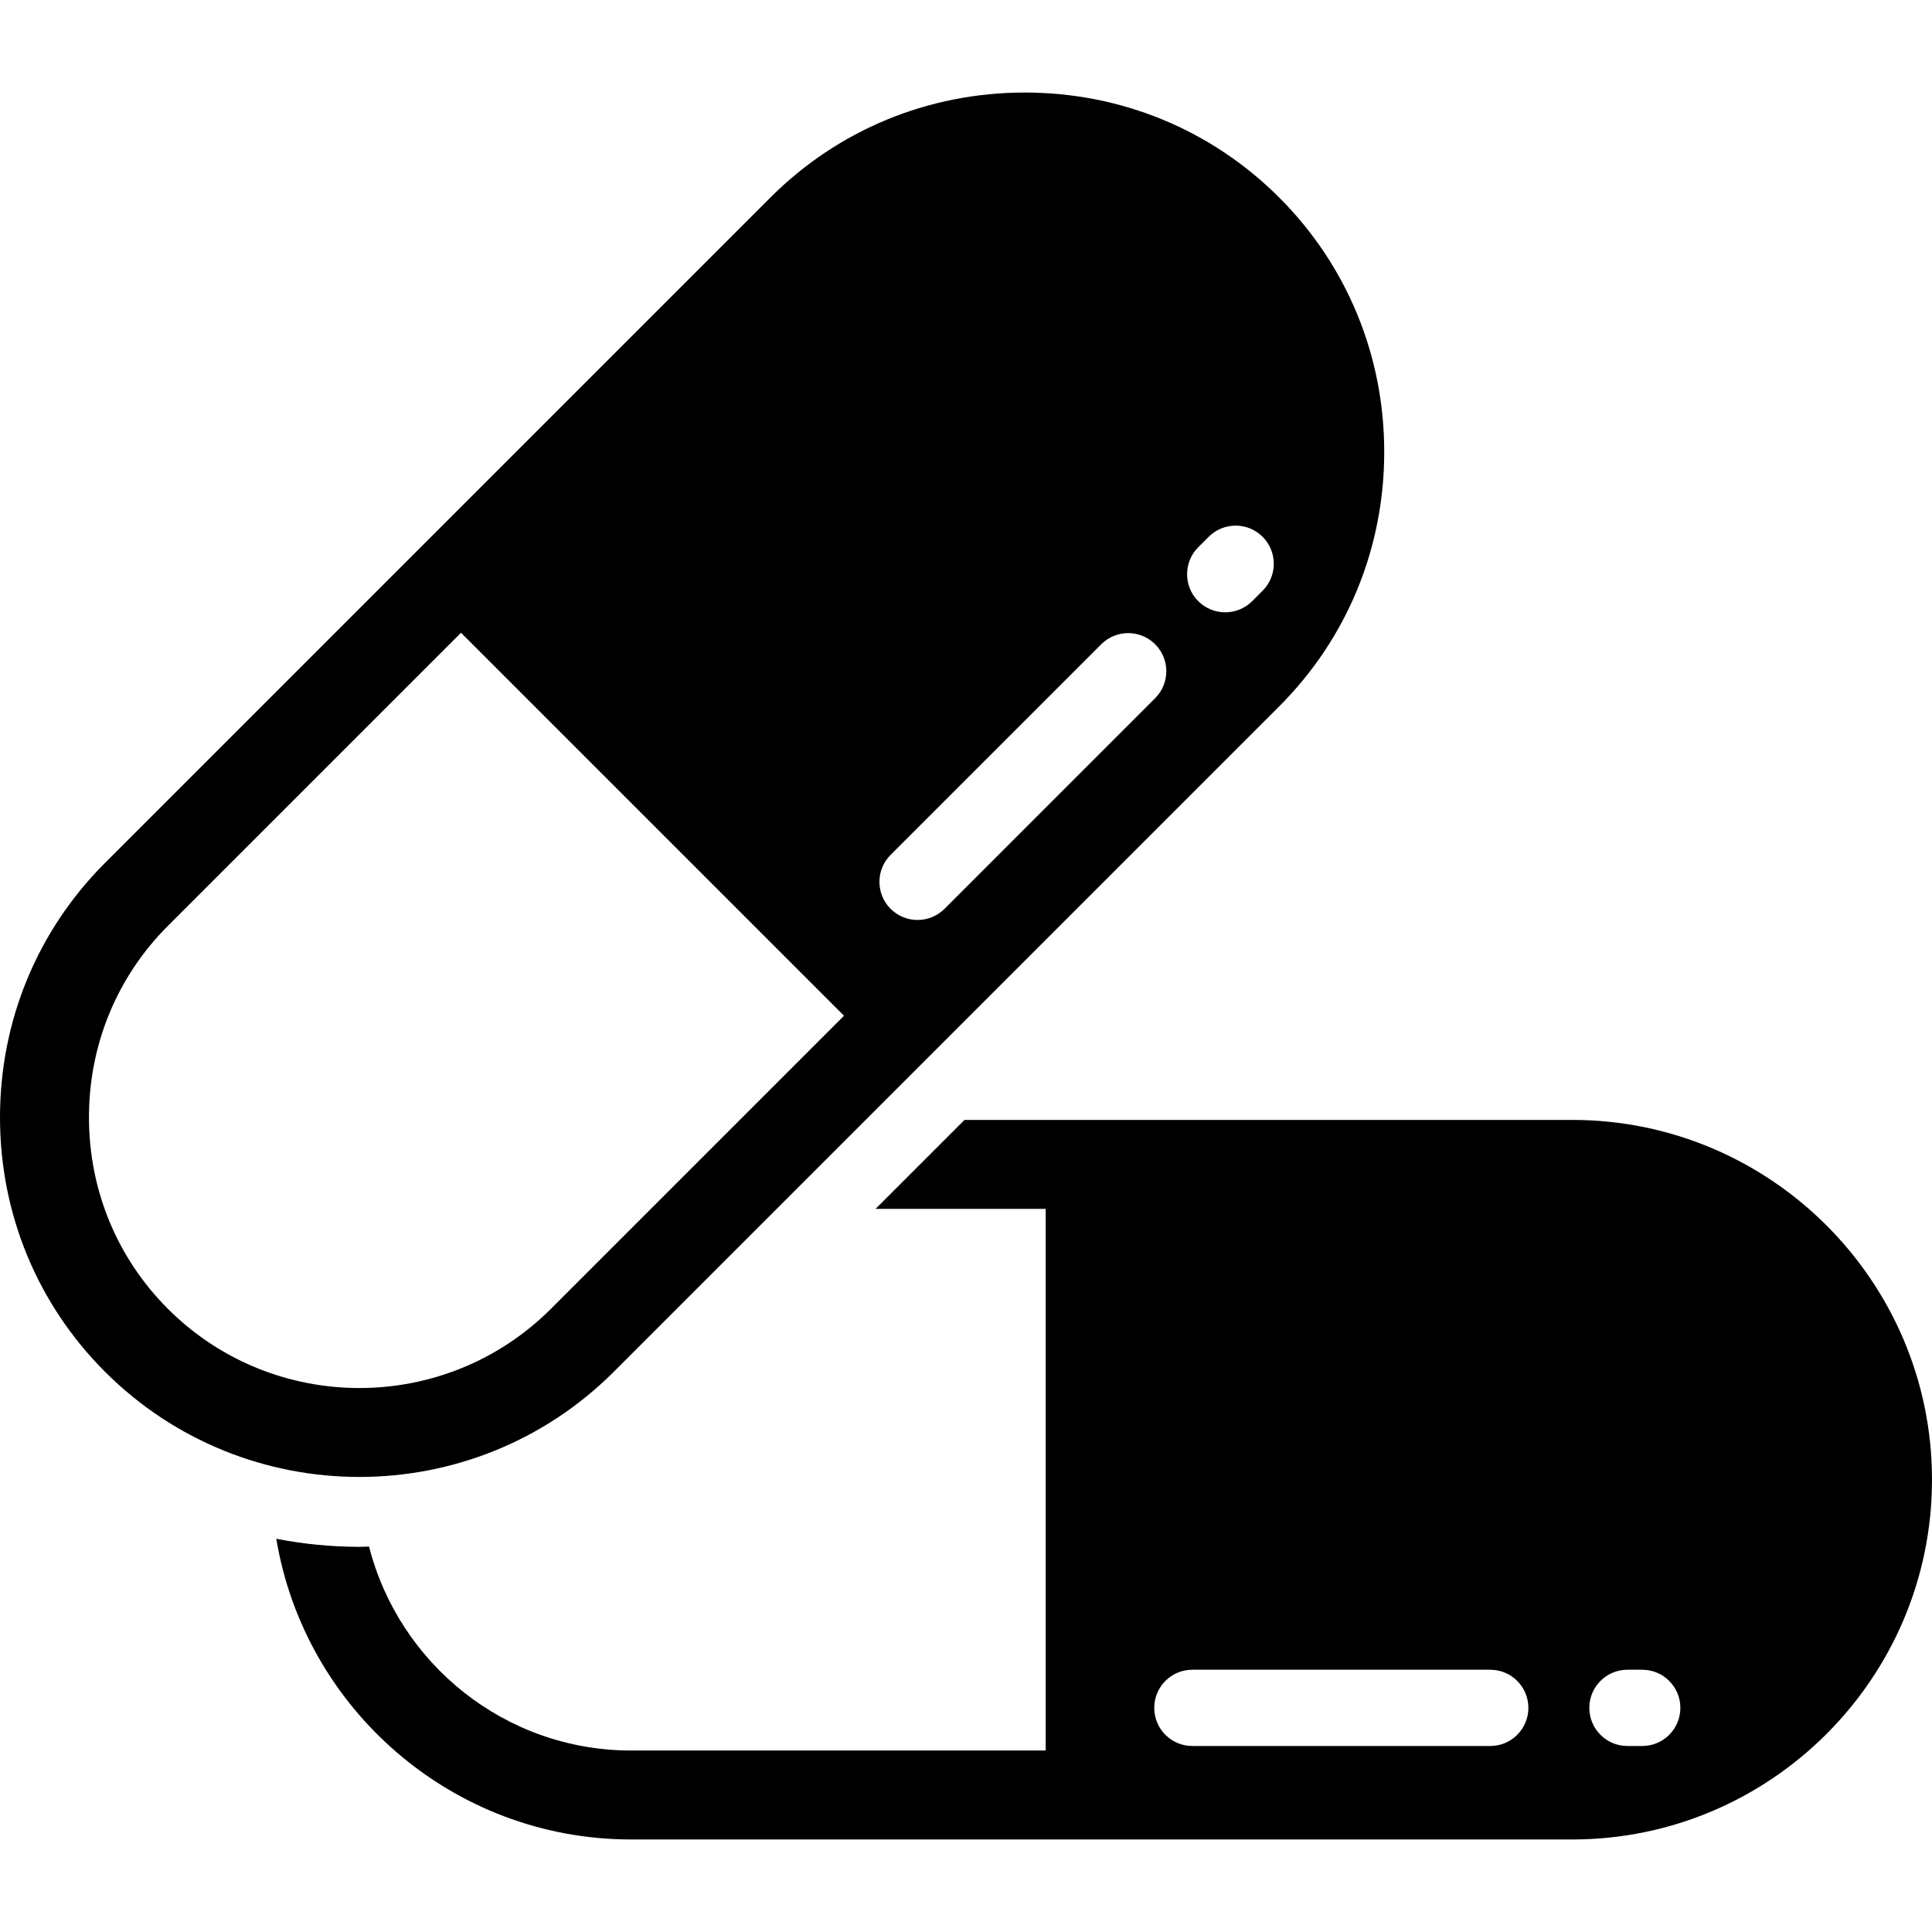
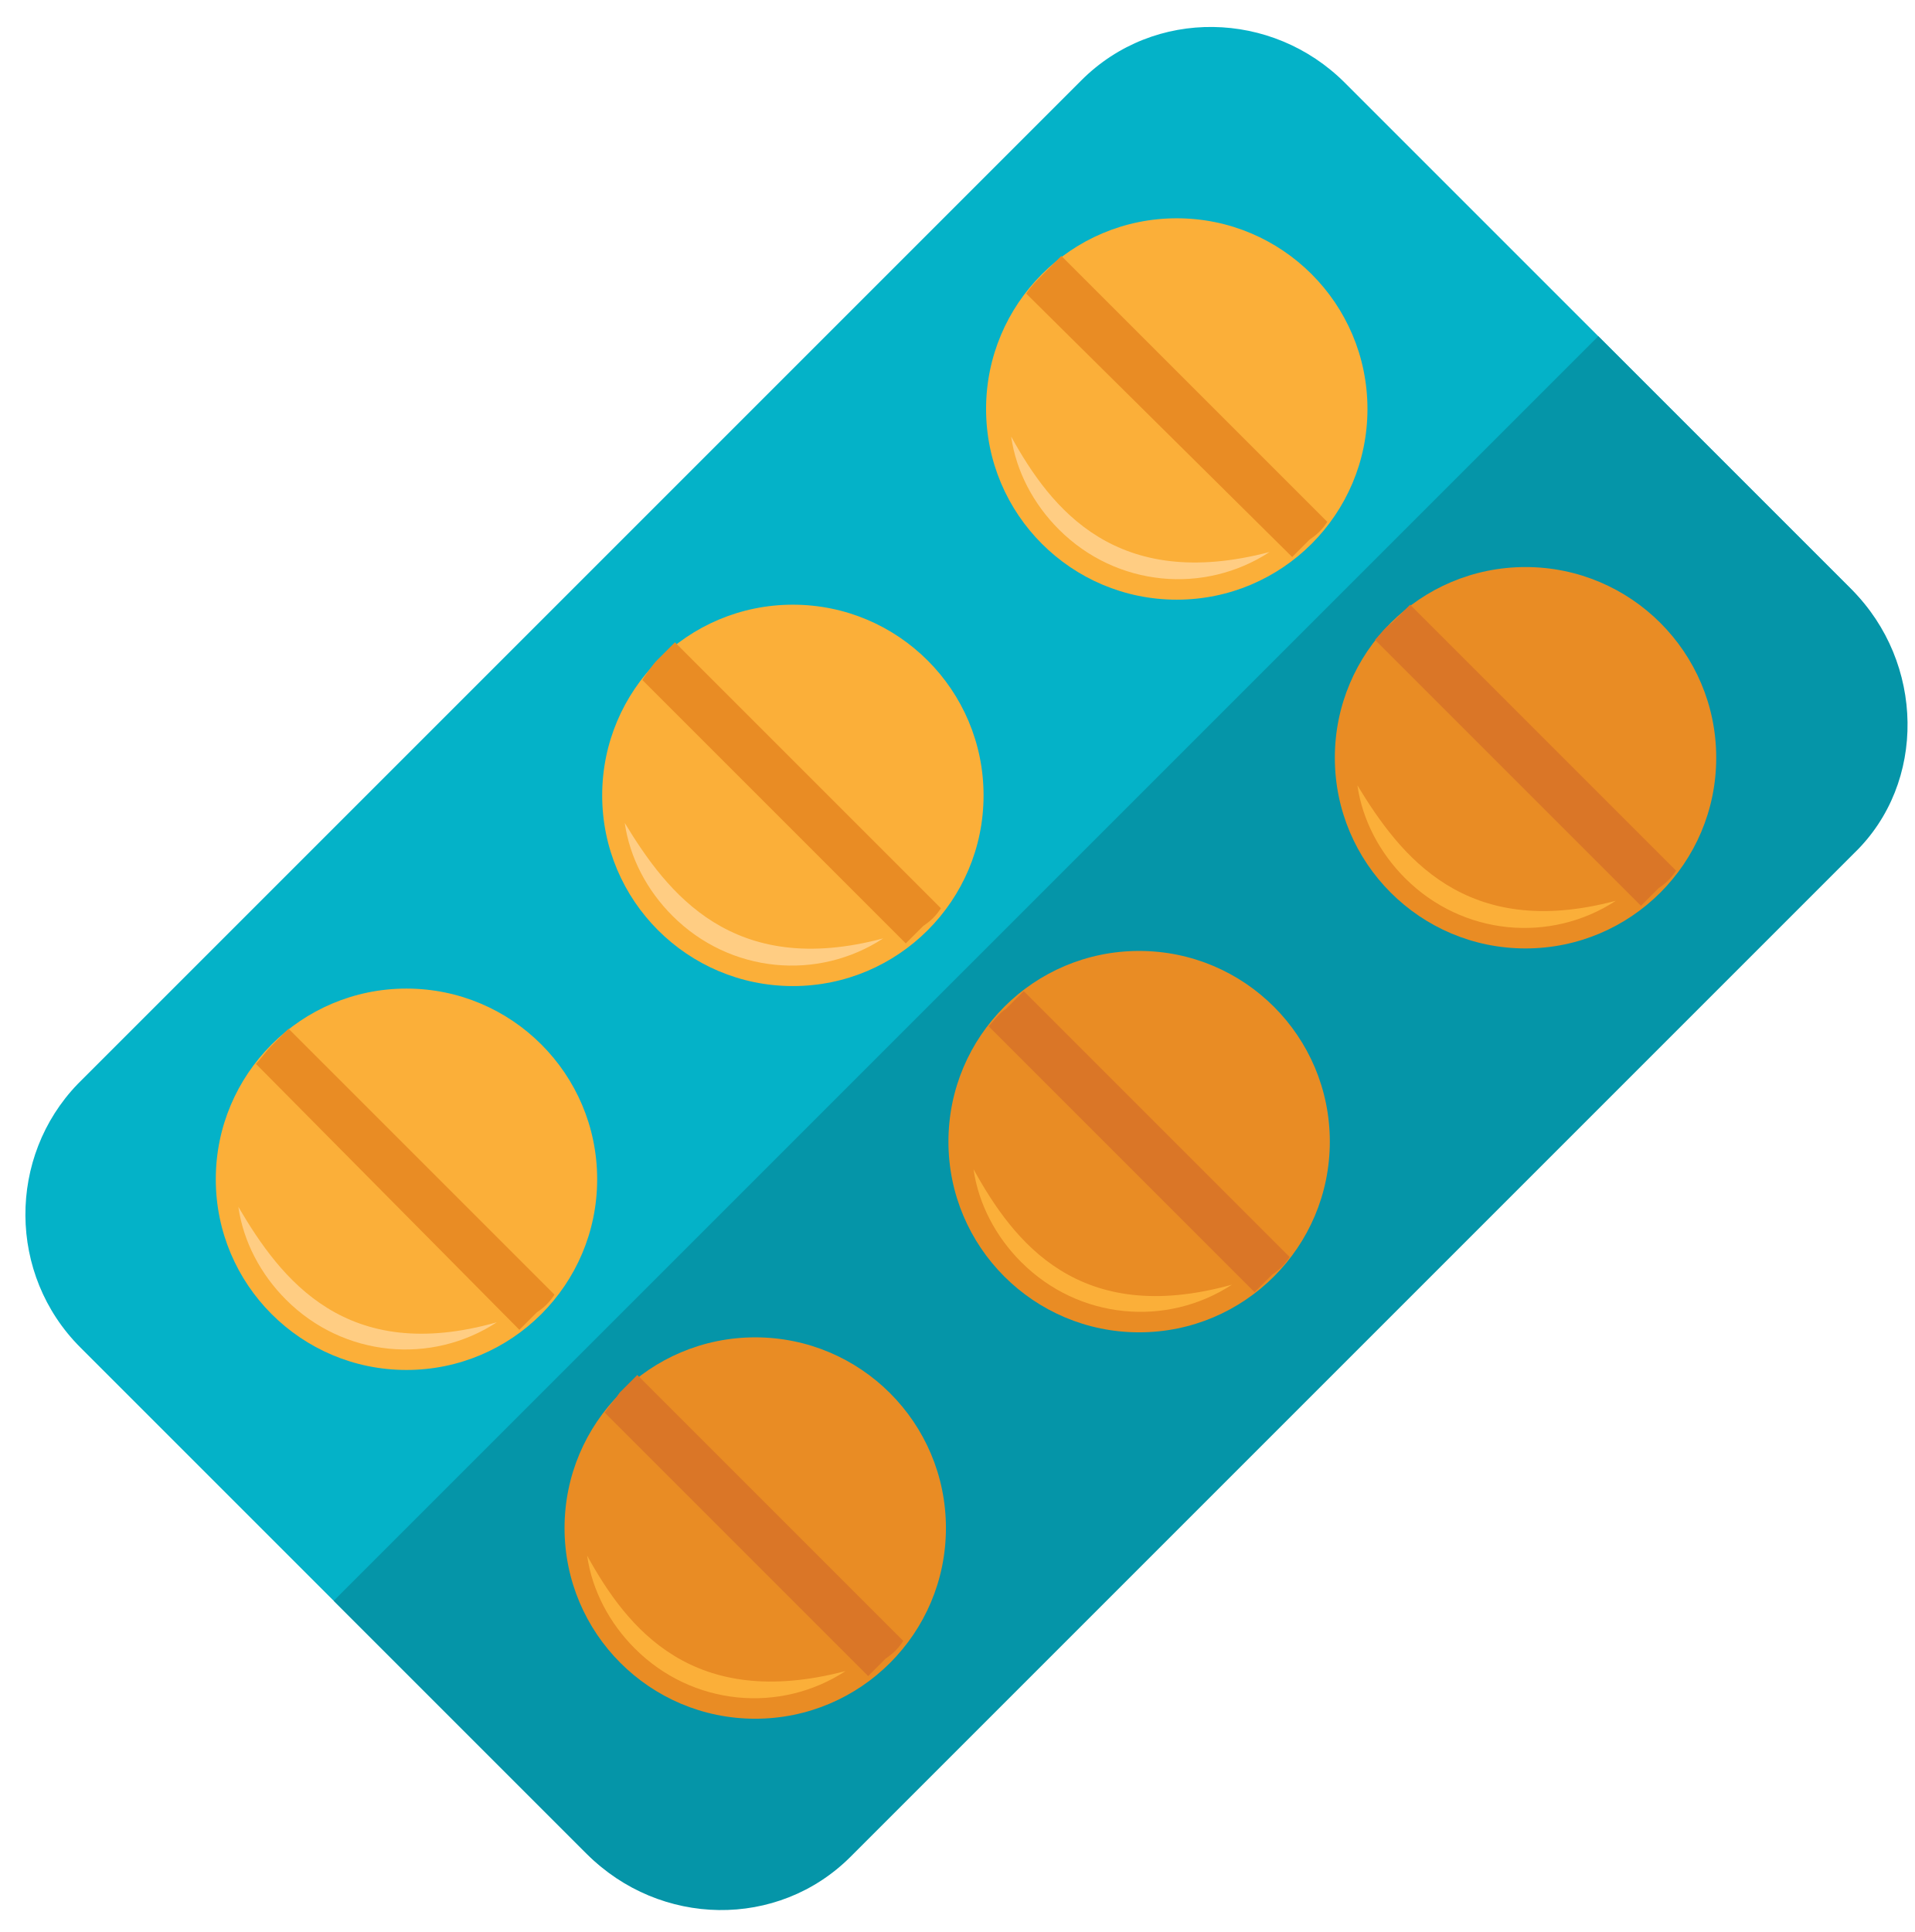
- <svg xmlns="http://www.w3.org/2000/svg" version="1.1" id="Capa_1" x="0px" y="0px" viewBox="0 0 84.112 84.112" style="enable-background:new 0 0 84.112 84.112;" xml:space="preserve">
-   <path d="M68.449,48.757H41.99l-3.873,3.873h7.409v23.581H27.479c-5.495,0-10.11-3.783-11.412-8.878  c-0.14,0.003-0.28,0.01-0.421,0.01c-1.212,0-2.423-0.118-3.617-0.351c1.231,7.417,7.688,13.092,15.449,13.092h40.97  c8.637,0,15.664-7.026,15.664-15.663C84.112,55.784,77.086,48.757,68.449,48.757z M64.88,76.014H51.911  c-0.917,0-1.66-0.743-1.66-1.66c0-0.917,0.743-1.66,1.66-1.66H64.88c0.917,0,1.66,0.743,1.66,1.66  C66.54,75.271,65.797,76.014,64.88,76.014z M71.497,76.014h-0.644c-0.917,0-1.66-0.743-1.66-1.66c0-0.917,0.743-1.66,1.66-1.66  h0.644c0.917,0,1.66,0.743,1.66,1.66C73.157,75.271,72.414,76.014,71.497,76.014z M55.692,8.6  c-2.947-2.948-6.881-4.571-11.076-4.571c-4.195,0-8.128,1.623-11.076,4.571l-28.97,28.97C1.623,40.517,0,44.45,0,48.645  c0,4.195,1.623,8.128,4.571,11.076c3.054,3.054,7.064,4.58,11.076,4.58c4.011,0,8.023-1.527,11.076-4.58l28.97-28.97  c2.948-2.948,4.571-6.881,4.571-11.076C60.264,15.48,58.64,11.547,55.692,8.6z M23.984,56.982c-4.598,4.597-12.078,4.597-16.674,0  c-2.216-2.216-3.437-5.177-3.437-8.337c0-3.16,1.221-6.121,3.437-8.337l12.761-12.761l16.674,16.674L23.984,56.982z M50.291,30.396  l-9.17,9.17c-0.324,0.324-0.749,0.486-1.174,0.486c-0.425,0-0.85-0.162-1.174-0.486c-0.648-0.648-0.648-1.699,0-2.347l9.171-9.17  c0.648-0.648,1.699-0.648,2.347,0C50.939,28.697,50.939,29.748,50.291,30.396z M54.97,25.717l-0.455,0.455  c-0.324,0.324-0.749,0.486-1.174,0.486c-0.425,0-0.849-0.162-1.174-0.486c-0.648-0.648-0.648-1.699,0-2.347l0.455-0.455  c0.648-0.648,1.699-0.648,2.347,0C55.618,24.018,55.618,25.069,54.97,25.717z" />
+ <svg xmlns="http://www.w3.org/2000/svg" version="1.1" id="Layer_1" x="0px" y="0px" viewBox="0 0 76.3 77" enable-background="new 0 0 76.3 77" xml:space="preserve">
  <g>
- </g>
-   <g>
- </g>
-   <g>
- </g>
-   <g>
- </g>
-   <g>
- </g>
-   <g>
- </g>
-   <g>
- </g>
-   <g>
- </g>
-   <g>
- </g>
-   <g>
- </g>
-   <g>
- </g>
-   <g>
- </g>
-   <g>
- </g>
-   <g>
- </g>
-   <g>
- </g>
+     <path fill-rule="evenodd" clip-rule="evenodd" fill="#04B2C8" d="M3.1,43.2l40-40c2.9-2.9,7.6-2.8,10.5,0.1l20.1,20.1   c2.9,2.9,3,7.7,0.1,10.5l-40,40c-2.9,2.9-7.6,2.8-10.5-0.1L3.2,53.7C0.3,50.8,0.3,46.1,3.1,43.2z" />
+     <path fill-rule="evenodd" clip-rule="evenodd" fill="#0595A8" d="M63.7,13.4l10.1,10.1c2.9,2.9,3,7.7,0.1,10.5l-40,40   c-2.9,2.9-7.6,2.8-10.5-0.1L13.3,63.8L63.7,13.4z" />
+     <g>
+       <g>
+         <circle fill-rule="evenodd" clip-rule="evenodd" fill="#FBAF39" cx="31.6" cy="31.7" r="7.6" />
+         <path fill-rule="evenodd" clip-rule="evenodd" fill="#FFCD83" d="M35.2,37.4c-2.6,1.7-6.1,1.4-8.4-0.9c-1-1-1.7-2.3-1.9-3.7     C26.6,35.6,29.2,39,35.2,37.4z" />
+         <path fill-rule="evenodd" clip-rule="evenodd" fill="#E98C24" d="M26.2,26.3c0.2-0.2,0.5-0.5,0.7-0.7l10.6,10.6     c-0.2,0.3-0.4,0.5-0.7,0.7c-0.2,0.2-0.5,0.5-0.7,0.7L25.6,27.1C25.8,26.8,26,26.5,26.2,26.3z" />
+       </g>
+       <g>
+         <circle fill-rule="evenodd" clip-rule="evenodd" fill="#E98C24" cx="45.4" cy="45.5" r="7.6" />
+         <path fill-rule="evenodd" clip-rule="evenodd" fill="#FBAF39" d="M49.1,51.2c-2.6,1.7-6.1,1.4-8.4-0.9c-1-1-1.7-2.3-1.9-3.7     C40.4,49.5,43,52.9,49.1,51.2z" />
+         <path fill-rule="evenodd" clip-rule="evenodd" fill="#DA7627" d="M40.1,40.2c0.2-0.2,0.5-0.5,0.7-0.7l10.6,10.6     c-0.2,0.3-0.4,0.5-0.7,0.7c-0.2,0.2-0.5,0.5-0.7,0.7L39.4,40.9C39.6,40.7,39.8,40.4,40.1,40.2z" />
+       </g>
+     </g>
+     <g>
+       <g>
+         <g>
+           <circle fill-rule="evenodd" clip-rule="evenodd" fill="#FBAF39" cx="16.2" cy="47" r="7.6" />
+           <path fill-rule="evenodd" clip-rule="evenodd" fill="#FFCD83" d="M19.8,52.7c-2.6,1.7-6.1,1.4-8.4-0.9c-1-1-1.7-2.3-1.9-3.7      C11.2,51,13.8,54.4,19.8,52.7z" />
+           <path fill-rule="evenodd" clip-rule="evenodd" fill="#E98C24" d="M10.8,41.7c0.2-0.2,0.5-0.5,0.7-0.7l10.6,10.6      c-0.2,0.3-0.4,0.5-0.7,0.7c-0.2,0.2-0.5,0.5-0.7,0.7L10.2,42.4C10.4,42.2,10.6,41.9,10.8,41.7z" />
+         </g>
+         <g>
+           <circle fill-rule="evenodd" clip-rule="evenodd" fill="#E98C24" cx="30.1" cy="60.9" r="7.6" />
+           <path fill-rule="evenodd" clip-rule="evenodd" fill="#FBAF39" d="M33.7,66.6c-2.6,1.7-6.1,1.4-8.4-0.9c-1-1-1.7-2.3-1.9-3.7      C25,64.9,27.6,68.2,33.7,66.6z" />
+           <path fill-rule="evenodd" clip-rule="evenodd" fill="#DA7627" d="M24.7,55.5c0.2-0.2,0.5-0.5,0.7-0.7l10.6,10.6      c-0.2,0.3-0.4,0.5-0.7,0.7c-0.2,0.2-0.5,0.5-0.7,0.7L24.1,56.3C24.3,56,24.5,55.8,24.7,55.5z" />
+         </g>
+       </g>
+       <g>
+         <g>
+           <circle fill-rule="evenodd" clip-rule="evenodd" fill="#FBAF39" cx="46.9" cy="16.3" r="7.6" />
+           <path fill-rule="evenodd" clip-rule="evenodd" fill="#FFCD83" d="M50.6,22c-2.6,1.7-6.1,1.4-8.4-0.9c-1-1-1.7-2.3-1.9-3.7      C41.9,20.3,44.5,23.6,50.6,22z" />
+           <path fill-rule="evenodd" clip-rule="evenodd" fill="#E98C24" d="M41.6,10.9c0.2-0.2,0.5-0.5,0.7-0.7l10.6,10.6      c-0.2,0.3-0.4,0.5-0.7,0.7c-0.2,0.2-0.5,0.5-0.7,0.7L40.9,11.7C41.1,11.4,41.3,11.2,41.6,10.9z" />
+         </g>
+         <g>
+           <circle fill-rule="evenodd" clip-rule="evenodd" fill="#E98C24" cx="60.8" cy="30.2" r="7.6" />
+           <path fill-rule="evenodd" clip-rule="evenodd" fill="#FBAF39" d="M64.4,35.9c-2.6,1.7-6.1,1.4-8.4-0.9c-1-1-1.7-2.3-1.9-3.7      C55.8,34.1,58.4,37.5,64.4,35.9z" />
+           <path fill-rule="evenodd" clip-rule="evenodd" fill="#DA7627" d="M55.5,24.8c0.2-0.2,0.5-0.5,0.7-0.7l10.6,10.6      c-0.2,0.3-0.4,0.5-0.7,0.7c-0.2,0.2-0.5,0.5-0.7,0.7L54.8,25.5C55,25.3,55.2,25,55.5,24.8z" />
+         </g>
+       </g>
+     </g>
+   </g>
</svg>
